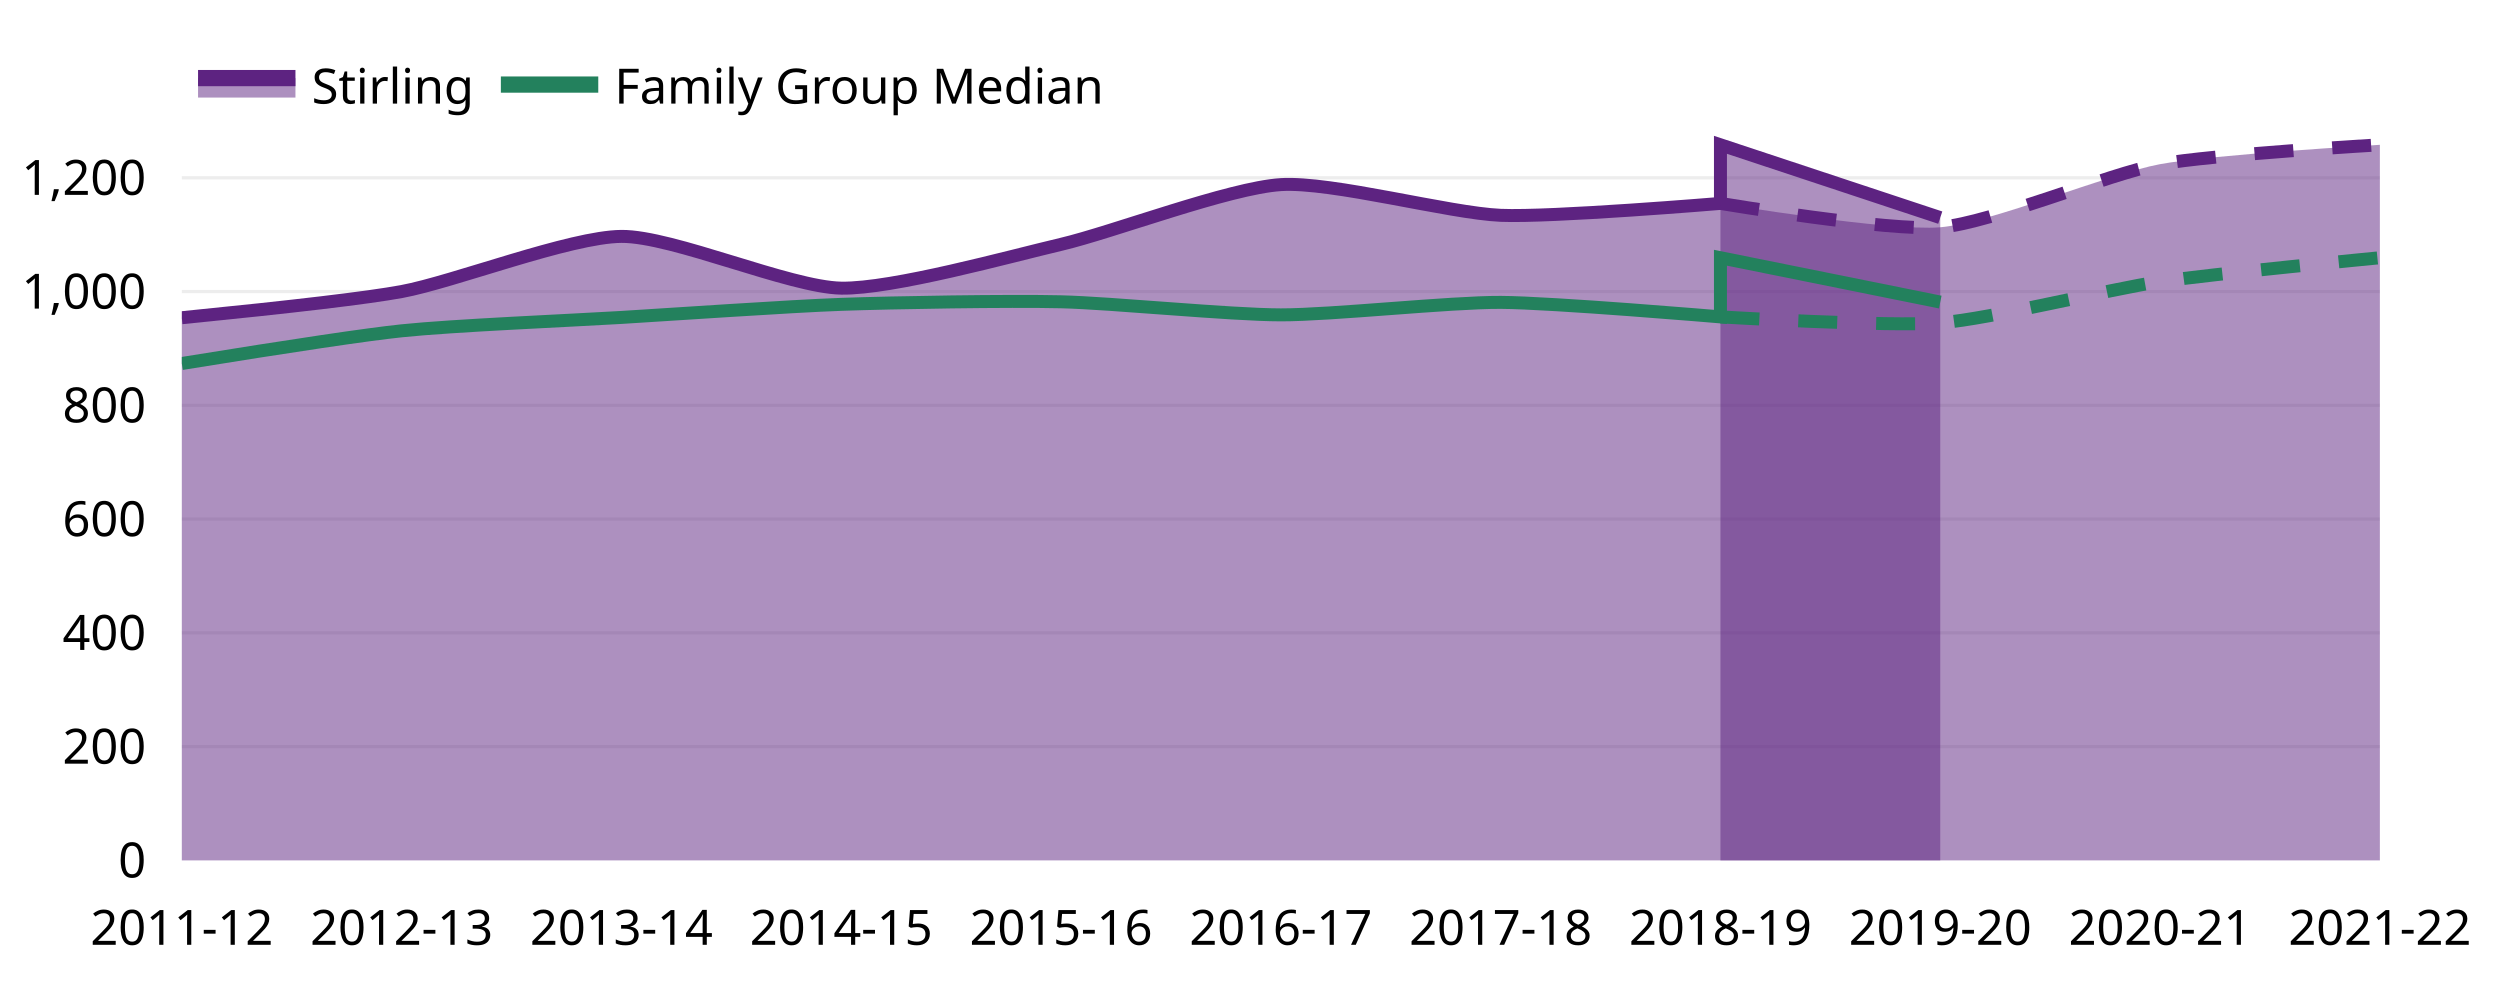
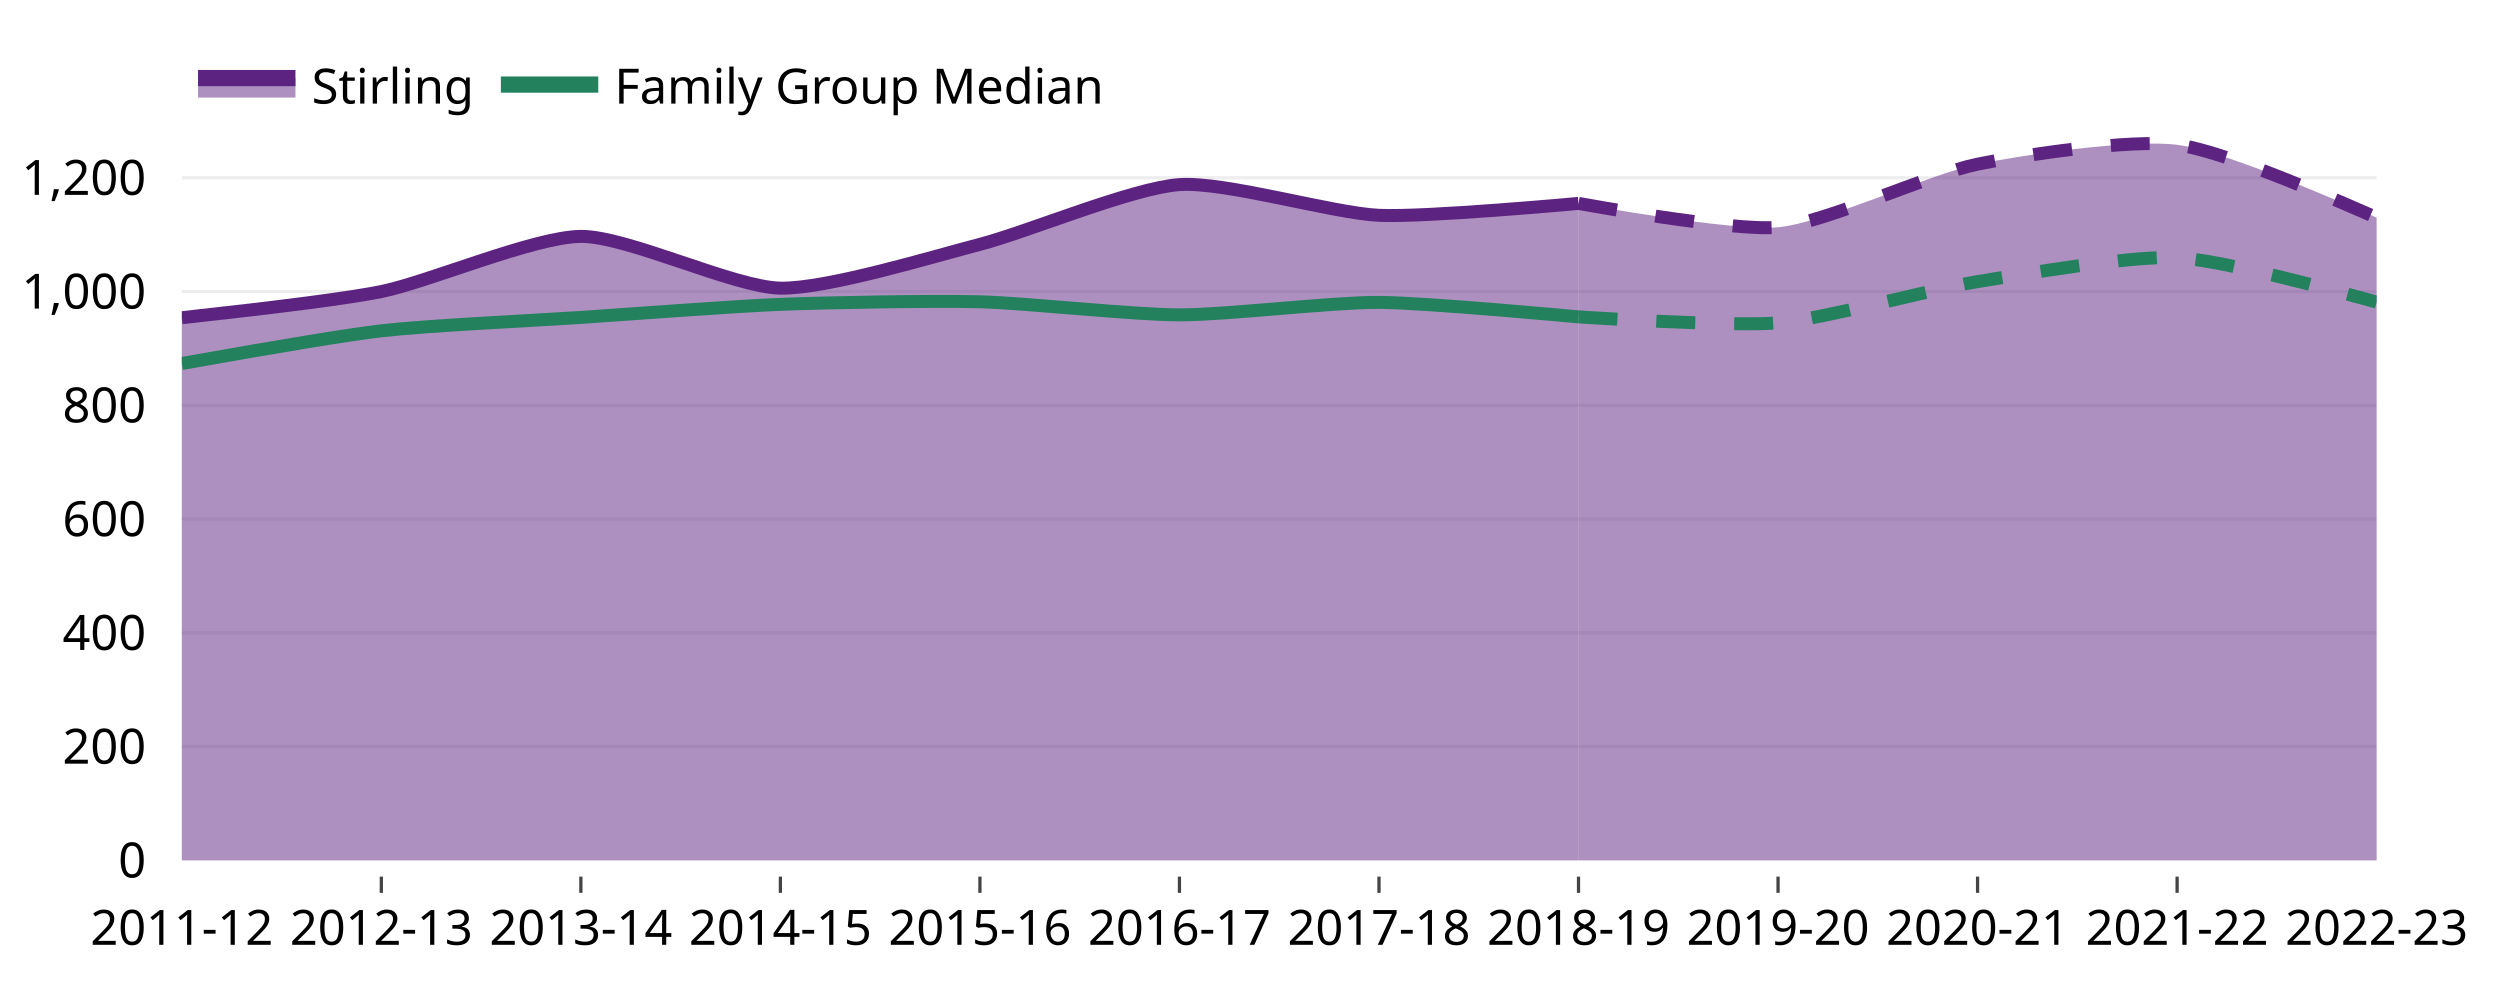
<svg xmlns="http://www.w3.org/2000/svg" class="main-svg" width="770" height="305" style="" viewBox="0 0 770 305">
  <rect x="0" y="0" width="770" height="305" style="fill: rgb(255, 255, 255); fill-opacity: 1;" />
-   <defs id="defs-94f05d">
+   <defs id="defs-eac2f2">
    <g class="clips">
-       <clipPath id="clip94f05dxyplot" class="plotclip">
-         <rect width="677" height="232" />
-       </clipPath>
-       <clipPath class="axesclip" id="clip94f05dx">
-         <rect x="56" y="0" width="677" height="305" />
-       </clipPath>
-       <clipPath class="axesclip" id="clip94f05dy">
+       <clipPath id="clipeac2f2xyplot" class="plotclip">
+         <rect width="676" height="232" />
+       </clipPath>
+       <clipPath class="axesclip" id="clipeac2f2x">
+         <rect x="56" y="0" width="676" height="305" />
+       </clipPath>
+       <clipPath class="axesclip" id="clipeac2f2y">
        <rect x="0" y="33" width="770" height="232" />
      </clipPath>
-       <clipPath class="axesclip" id="clip94f05dxy">
-         <rect x="56" y="33" width="677" height="232" />
+       <clipPath class="axesclip" id="clipeac2f2xy">
+         <rect x="56" y="33" width="676" height="232" />
      </clipPath>
    </g>
    <g class="gradients" />
    <g class="patterns" />
  </defs>
  <g class="bglayer">
-     <rect class="bg" x="46" y="23" width="697" height="252" style="fill: rgb(0, 0, 0); fill-opacity: 0; stroke-width: 0;" />
+     <rect class="bg" x="46" y="23" width="696" height="252" style="fill: rgb(0, 0, 0); fill-opacity: 0; stroke-width: 0;" />
  </g>
  <g class="layer-below">
    <g class="imagelayer" />
    <g class="shapelayer" />
  </g>
  <g class="cartesianlayer">
    <g class="subplot xy">
      <g class="layer-subplot">
        <g class="shapelayer" />
        <g class="imagelayer" />
      </g>
      <g class="minor-gridlayer">
        <g class="x" />
        <g class="y" />
      </g>
      <g class="gridlayer">
        <g class="x">
-           <path class="xgrid crisp" transform="translate(123.7,0)" d="M0,33v232" style="stroke: rgb(255, 255, 255); stroke-opacity: 1; stroke-width: 1px;" />
-           <path class="xgrid crisp" transform="translate(191.4,0)" d="M0,33v232" style="stroke: rgb(255, 255, 255); stroke-opacity: 1; stroke-width: 1px;" />
-           <path class="xgrid crisp" transform="translate(259.1,0)" d="M0,33v232" style="stroke: rgb(255, 255, 255); stroke-opacity: 1; stroke-width: 1px;" />
-           <path class="xgrid crisp" transform="translate(326.8,0)" d="M0,33v232" style="stroke: rgb(255, 255, 255); stroke-opacity: 1; stroke-width: 1px;" />
-           <path class="xgrid crisp" transform="translate(394.5,0)" d="M0,33v232" style="stroke: rgb(255, 255, 255); stroke-opacity: 1; stroke-width: 1px;" />
-           <path class="xgrid crisp" transform="translate(462.2,0)" d="M0,33v232" style="stroke: rgb(255, 255, 255); stroke-opacity: 1; stroke-width: 1px;" />
-           <path class="xgrid crisp" transform="translate(529.9,0)" d="M0,33v232" style="stroke: rgb(255, 255, 255); stroke-opacity: 1; stroke-width: 1px;" />
-           <path class="xgrid crisp" transform="translate(597.6,0)" d="M0,33v232" style="stroke: rgb(255, 255, 255); stroke-opacity: 1; stroke-width: 1px;" />
-           <path class="xgrid crisp" transform="translate(665.3,0)" d="M0,33v232" style="stroke: rgb(255, 255, 255); stroke-opacity: 1; stroke-width: 1px;" />
+           <path class="xgrid crisp" transform="translate(117.45,0)" d="M0,33v232" style="stroke: rgb(255, 255, 255); stroke-opacity: 1; stroke-width: 1px;" />
+           <path class="xgrid crisp" transform="translate(178.91,0)" d="M0,33v232" style="stroke: rgb(255, 255, 255); stroke-opacity: 1; stroke-width: 1px;" />
+           <path class="xgrid crisp" transform="translate(240.36,0)" d="M0,33v232" style="stroke: rgb(255, 255, 255); stroke-opacity: 1; stroke-width: 1px;" />
+           <path class="xgrid crisp" transform="translate(301.82,0)" d="M0,33v232" style="stroke: rgb(255, 255, 255); stroke-opacity: 1; stroke-width: 1px;" />
+           <path class="xgrid crisp" transform="translate(363.27,0)" d="M0,33v232" style="stroke: rgb(255, 255, 255); stroke-opacity: 1; stroke-width: 1px;" />
+           <path class="xgrid crisp" transform="translate(424.73,0)" d="M0,33v232" style="stroke: rgb(255, 255, 255); stroke-opacity: 1; stroke-width: 1px;" />
+           <path class="xgrid crisp" transform="translate(486.18,0)" d="M0,33v232" style="stroke: rgb(255, 255, 255); stroke-opacity: 1; stroke-width: 1px;" />
+           <path class="xgrid crisp" transform="translate(547.64,0)" d="M0,33v232" style="stroke: rgb(255, 255, 255); stroke-opacity: 1; stroke-width: 1px;" />
+           <path class="xgrid crisp" transform="translate(609.09,0)" d="M0,33v232" style="stroke: rgb(255, 255, 255); stroke-opacity: 1; stroke-width: 1px;" />
+           <path class="xgrid crisp" transform="translate(670.55,0)" d="M0,33v232" style="stroke: rgb(255, 255, 255); stroke-opacity: 1; stroke-width: 1px;" />
        </g>
        <g class="y">
-           <path class="ygrid crisp" transform="translate(0,229.96)" d="M56,0h677" style="stroke: rgb(237, 237, 237); stroke-opacity: 1; stroke-width: 1px;" />
-           <path class="ygrid crisp" transform="translate(0,194.92)" d="M56,0h677" style="stroke: rgb(237, 237, 237); stroke-opacity: 1; stroke-width: 1px;" />
-           <path class="ygrid crisp" transform="translate(0,159.88)" d="M56,0h677" style="stroke: rgb(237, 237, 237); stroke-opacity: 1; stroke-width: 1px;" />
-           <path class="ygrid crisp" transform="translate(0,124.84)" d="M56,0h677" style="stroke: rgb(237, 237, 237); stroke-opacity: 1; stroke-width: 1px;" />
-           <path class="ygrid crisp" transform="translate(0,89.8)" d="M56,0h677" style="stroke: rgb(237, 237, 237); stroke-opacity: 1; stroke-width: 1px;" />
-           <path class="ygrid crisp" transform="translate(0,54.76)" d="M56,0h677" style="stroke: rgb(237, 237, 237); stroke-opacity: 1; stroke-width: 1px;" />
+           <path class="ygrid crisp" transform="translate(0,229.96)" d="M56,0h676" style="stroke: rgb(237, 237, 237); stroke-opacity: 1; stroke-width: 1px;" />
+           <path class="ygrid crisp" transform="translate(0,194.92)" d="M56,0h676" style="stroke: rgb(237, 237, 237); stroke-opacity: 1; stroke-width: 1px;" />
+           <path class="ygrid crisp" transform="translate(0,159.88)" d="M56,0h676" style="stroke: rgb(237, 237, 237); stroke-opacity: 1; stroke-width: 1px;" />
+           <path class="ygrid crisp" transform="translate(0,124.84)" d="M56,0h676" style="stroke: rgb(237, 237, 237); stroke-opacity: 1; stroke-width: 1px;" />
+           <path class="ygrid crisp" transform="translate(0,89.8)" d="M56,0h676" style="stroke: rgb(237, 237, 237); stroke-opacity: 1; stroke-width: 1px;" />
+           <path class="ygrid crisp" transform="translate(0,54.76)" d="M56,0h676" style="stroke: rgb(237, 237, 237); stroke-opacity: 1; stroke-width: 1px;" />
        </g>
      </g>
      <g class="zerolinelayer">
-         <path class="yzl zl crisp" transform="translate(0,265)" d="M56,0h677" style="stroke: rgb(255, 255, 255); stroke-opacity: 1; stroke-width: 2px;" />
+         <path class="yzl zl crisp" transform="translate(0,265)" d="M56,0h676" style="stroke: rgb(255, 255, 255); stroke-opacity: 1; stroke-width: 2px;" />
      </g>
      <path class="xlines-below" />
      <path class="ylines-below" />
      <g class="overlines-below" />
      <g class="xaxislayer-below" />
      <g class="yaxislayer-below" />
      <g class="overaxes-below" />
-       <g class="plot" transform="translate(56,33)" clip-path="url(#clip94f05dxyplot)">
+       <g class="plot" transform="translate(56,33)" clip-path="url(#clipeac2f2xyplot)">
        <g class="scatterlayer mlayer">
-           <g class="trace scatter trace40655d" style="stroke-miterlimit: 2;">
+           <g class="trace scatter traced63dd5" style="stroke-miterlimit: 2;">
            <g class="fills">
              <g>
-                 <path class="js-fill" d="M541.6,232L0,232L0,64.86Q52,59.69 67.7,56.8C83.59,53.87 119.59,39.93 135.4,39.81C151.18,39.69 187.27,55.48 203.1,55.75C218.87,56.02 255.07,45.96 270.8,42.26C286.66,38.53 322.6,24.87 338.5,23.86C354.2,22.87 390.37,32.65 406.2,33.32C421.96,33.99 473.9,29.65 473.9,29.65C473.9,29.65 473.9,29.65 473.9,29.65C473.9,29.65 473.9,11.6 473.9,11.6C473.9,11.6 473.9,11.6 473.9,11.6Q473.9,11.6 541.6,34.03" style="fill: rgb(93, 35, 129); fill-opacity: 0.5; stroke-width: 0;" />
-               </g>
-             </g>
-             <g class="errorbars" />
-             <g class="lines">
-               <path class="js-line" d="M0,64.86Q52,59.69 67.7,56.8C83.59,53.87 119.59,39.93 135.4,39.81C151.18,39.69 187.27,55.48 203.1,55.75C218.87,56.02 255.07,45.96 270.8,42.26C286.66,38.53 322.6,24.87 338.5,23.86C354.2,22.87 390.37,32.65 406.2,33.32C421.96,33.99 473.9,29.65 473.9,29.65C473.9,29.65 473.9,29.65 473.9,29.65C473.9,29.65 473.9,11.6 473.9,11.6C473.9,11.6 473.9,11.6 473.9,11.6Q473.9,11.6 541.6,34.03" style="vector-effect: none; fill: none; stroke: rgb(93, 35, 129); stroke-opacity: 1; stroke-width: 4px; opacity: 1;" />
-             </g>
-             <g class="points" />
-             <g class="text" />
-           </g>
-           <g class="trace scatter trace00b0ec" style="stroke-miterlimit: 2;">
+                 <path class="js-fill" d="M430.18,232L0,232L0,64.86Q47.21,59.69 61.45,56.8C75.89,53.87 108.55,39.92 122.91,39.81C137.23,39.7 169.99,55.48 184.36,55.75C198.67,56.02 231.55,45.96 245.82,42.26C260.23,38.53 292.82,24.86 307.27,23.86C321.5,22.88 354.35,32.65 368.73,33.32C383.03,33.99 430.18,29.65 430.18,29.65Q430.18,29.65 430.18,29.65" style="fill: rgb(93, 35, 129); fill-opacity: 0.5; stroke-width: 0;" />
+               </g>
+             </g>
+             <g class="errorbars" />
+             <g class="lines">
+               <path class="js-line" d="M0,64.86Q47.21,59.69 61.45,56.8C75.89,53.87 108.55,39.92 122.91,39.81C137.23,39.7 169.99,55.48 184.36,55.75C198.67,56.02 231.55,45.96 245.82,42.26C260.23,38.53 292.82,24.86 307.27,23.86C321.5,22.88 354.35,32.65 368.73,33.32C383.03,33.99 430.18,29.65 430.18,29.65Q430.18,29.65 430.18,29.65" style="vector-effect: none; fill: none; stroke: rgb(93, 35, 129); stroke-opacity: 1; stroke-width: 4px; opacity: 1;" />
+             </g>
+             <g class="points" />
+             <g class="text" />
+           </g>
+           <g class="trace scatter tracec70de4" style="stroke-miterlimit: 2;">
            <g class="fills">
              <g>
-                 <path class="js-fill" d="M677,232L473.9,232L473.9,29.65Q473.9,29.65 473.9,29.65C473.9,29.65 525.93,38.35 541.6,37C557.53,35.63 593.36,20.52 609.3,17.56C624.96,14.65 677,11.6 677,11.6Q677,11.6 677,11.6" style="fill: rgb(93, 35, 129); fill-opacity: 0.5; stroke-width: 0;" />
-               </g>
-             </g>
-             <g class="errorbars" />
-             <g class="lines">
-               <path class="js-line" d="M473.9,29.65Q473.9,29.65 473.9,29.65C473.9,29.65 525.93,38.35 541.6,37C557.53,35.63 593.36,20.52 609.3,17.56C624.96,14.65 677,11.6 677,11.6Q677,11.6 677,11.6" style="vector-effect: none; fill: none; stroke: rgb(93, 35, 129); stroke-opacity: 1; stroke-dasharray: 12px, 12px; stroke-width: 4px; opacity: 1;" />
-             </g>
-             <g class="points" />
-             <g class="text" />
-           </g>
-           <g class="trace scatter tracea9262a" style="stroke-miterlimit: 2; opacity: 1;">
+                 <path class="js-fill" d="M676,232L430.18,232L430.18,29.65Q430.18,29.65 430.18,29.65C430.18,29.65 477.44,38.33 491.64,37C506.13,35.64 538.59,20.52 553.09,17.56C567.28,14.66 600.41,9.8 614.55,11.6Q629.1,13.45 676,34.03" style="fill: rgb(93, 35, 129); fill-opacity: 0.5; stroke-width: 0;" />
+               </g>
+             </g>
+             <g class="errorbars" />
+             <g class="lines">
+               <path class="js-line" d="M430.18,29.65Q430.18,29.65 430.18,29.65C430.18,29.65 477.44,38.33 491.64,37C506.13,35.64 538.59,20.52 553.09,17.56C567.28,14.66 600.41,9.8 614.55,11.6Q629.1,13.45 676,34.03" style="vector-effect: none; fill: none; stroke: rgb(93, 35, 129); stroke-opacity: 1; stroke-dasharray: 12px, 12px; stroke-width: 4px; opacity: 1;" />
+             </g>
+             <g class="points" />
+             <g class="text" />
+           </g>
+           <g class="trace scatter trace568fdd" style="stroke-miterlimit: 2; opacity: 1;">
            <g class="fills" />
            <g class="errorbars" />
            <g class="lines">
-               <path class="js-line" d="M0,78.96Q51.87,70.55 67.7,68.89C83.46,67.24 119.6,65.72 135.4,64.77C151.2,63.82 187.3,61.3 203.1,60.74C218.89,60.18 255.01,59.57 270.8,59.95C286.6,60.33 322.7,63.96 338.5,63.98C354.3,64 390.41,60.06 406.2,60.13C422,60.2 473.9,64.6 473.9,64.6C473.9,64.6 473.9,64.6 473.9,64.6C473.9,64.6 473.9,46.38 473.9,46.38C473.9,46.38 473.9,46.38 473.9,46.38Q473.9,46.38 541.6,60.04" style="vector-effect: none; fill: none; stroke: rgb(35, 129, 93); stroke-opacity: 1; stroke-width: 4px; opacity: 1;" />
-             </g>
-             <g class="points" />
-             <g class="text" />
-           </g>
-           <g class="trace scatter trace056603" style="stroke-miterlimit: 2; opacity: 1;">
+               <path class="js-line" d="M0,78.96Q47.07,70.55 61.45,68.89C75.75,67.24 108.57,65.72 122.91,64.77C137.25,63.82 170.01,61.3 184.36,60.74C198.69,60.18 231.49,59.57 245.82,59.95C260.17,60.33 292.93,63.96 307.27,63.98C321.61,64 354.39,60.06 368.73,60.13C383.07,60.2 430.18,64.6 430.18,64.6Q430.18,64.6 430.18,64.6" style="vector-effect: none; fill: none; stroke: rgb(35, 129, 93); stroke-opacity: 1; stroke-width: 4px; opacity: 1;" />
+             </g>
+             <g class="points" />
+             <g class="text" />
+           </g>
+           <g class="trace scatter traceb2076e" style="stroke-miterlimit: 2; opacity: 1;">
            <g class="fills" />
            <g class="errorbars" />
            <g class="lines">
-               <path class="js-line" d="M473.9,64.6Q473.9,64.6 473.9,64.6C473.9,64.6 525.87,67.69 541.6,66.44C557.46,65.18 593.46,56.08 609.3,53.74C625.05,51.41 677,46.38 677,46.38Q677,46.38 677,46.38" style="vector-effect: none; fill: none; stroke: rgb(35, 129, 93); stroke-opacity: 1; stroke-dasharray: 12px, 12px; stroke-width: 4px; opacity: 1;" />
+               <path class="js-line" d="M430.18,64.6Q430.18,64.6 430.18,64.6C430.18,64.6 477.37,67.68 491.64,66.44C506.05,65.18 538.7,56.08 553.09,53.74C567.38,51.41 600.27,45.67 614.55,46.38Q628.95,47.1 676,60.04" style="vector-effect: none; fill: none; stroke: rgb(35, 129, 93); stroke-opacity: 1; stroke-dasharray: 12px, 12px; stroke-width: 4px; opacity: 1;" />
            </g>
            <g class="points" />
            <g class="text" />
          </g>
        </g>
      </g>
      <g class="overplot" />
-       <path class="xlines-above crisp" d="M0,0" style="fill: none;" />
+       <path class="xlines-above crisp" d="" style="fill: none; stroke-width: 1px; stroke: rgb(0, 0, 0); stroke-opacity: 0;" />
      <path class="ylines-above crisp" d="M0,0" style="fill: none;" />
      <g class="overlines-above" />
      <g class="xaxislayer-above">
+         <path class="xtick ticks crisp" d="M0,275v-5" transform="translate(117.45,0)" style="stroke: rgb(68, 68, 68); stroke-opacity: 1; stroke-width: 1px;" />
+         <path class="xtick ticks crisp" d="M0,275v-5" transform="translate(178.91,0)" style="stroke: rgb(68, 68, 68); stroke-opacity: 1; stroke-width: 1px;" />
+         <path class="xtick ticks crisp" d="M0,275v-5" transform="translate(240.36,0)" style="stroke: rgb(68, 68, 68); stroke-opacity: 1; stroke-width: 1px;" />
+         <path class="xtick ticks crisp" d="M0,275v-5" transform="translate(301.82,0)" style="stroke: rgb(68, 68, 68); stroke-opacity: 1; stroke-width: 1px;" />
+         <path class="xtick ticks crisp" d="M0,275v-5" transform="translate(363.27,0)" style="stroke: rgb(68, 68, 68); stroke-opacity: 1; stroke-width: 1px;" />
+         <path class="xtick ticks crisp" d="M0,275v-5" transform="translate(424.73,0)" style="stroke: rgb(68, 68, 68); stroke-opacity: 1; stroke-width: 1px;" />
+         <path class="xtick ticks crisp" d="M0,275v-5" transform="translate(486.18,0)" style="stroke: rgb(68, 68, 68); stroke-opacity: 1; stroke-width: 1px;" />
+         <path class="xtick ticks crisp" d="M0,275v-5" transform="translate(547.64,0)" style="stroke: rgb(68, 68, 68); stroke-opacity: 1; stroke-width: 1px;" />
+         <path class="xtick ticks crisp" d="M0,275v-5" transform="translate(609.09,0)" style="stroke: rgb(68, 68, 68); stroke-opacity: 1; stroke-width: 1px;" />
+         <path class="xtick ticks crisp" d="M0,275v-5" transform="translate(670.55,0)" style="stroke: rgb(68, 68, 68); stroke-opacity: 1; stroke-width: 1px;" />
        <g class="xtick">
          <text text-anchor="middle" x="0" y="291" transform="translate(56,0)" style="font-family: 'Segoe UI Semibold'; font-size: 15px; fill: rgb(0, 0, 0); fill-opacity: 1; white-space: pre; opacity: 1;">2011-12</text>
        </g>
        <g class="xtick">
-           <text text-anchor="middle" x="0" y="291" transform="translate(123.7,0)" style="font-family: 'Segoe UI Semibold'; font-size: 15px; fill: rgb(0, 0, 0); fill-opacity: 1; white-space: pre; opacity: 1;">2012-13</text>
-         </g>
-         <g class="xtick">
-           <text text-anchor="middle" x="0" y="291" transform="translate(191.4,0)" style="font-family: 'Segoe UI Semibold'; font-size: 15px; fill: rgb(0, 0, 0); fill-opacity: 1; white-space: pre; opacity: 1;">2013-14</text>
-         </g>
-         <g class="xtick">
-           <text text-anchor="middle" x="0" y="291" transform="translate(259.1,0)" style="font-family: 'Segoe UI Semibold'; font-size: 15px; fill: rgb(0, 0, 0); fill-opacity: 1; white-space: pre; opacity: 1;">2014-15</text>
-         </g>
-         <g class="xtick">
-           <text text-anchor="middle" x="0" y="291" transform="translate(326.8,0)" style="font-family: 'Segoe UI Semibold'; font-size: 15px; fill: rgb(0, 0, 0); fill-opacity: 1; white-space: pre; opacity: 1;">2015-16</text>
-         </g>
-         <g class="xtick">
-           <text text-anchor="middle" x="0" y="291" transform="translate(394.5,0)" style="font-family: 'Segoe UI Semibold'; font-size: 15px; fill: rgb(0, 0, 0); fill-opacity: 1; white-space: pre; opacity: 1;">2016-17</text>
-         </g>
-         <g class="xtick">
-           <text text-anchor="middle" x="0" y="291" transform="translate(462.2,0)" style="font-family: 'Segoe UI Semibold'; font-size: 15px; fill: rgb(0, 0, 0); fill-opacity: 1; white-space: pre; opacity: 1;">2017-18</text>
-         </g>
-         <g class="xtick">
-           <text text-anchor="middle" x="0" y="291" transform="translate(529.9,0)" style="font-family: 'Segoe UI Semibold'; font-size: 15px; fill: rgb(0, 0, 0); fill-opacity: 1; white-space: pre; opacity: 1;">2018-19</text>
-         </g>
-         <g class="xtick">
-           <text text-anchor="middle" x="0" y="291" transform="translate(597.6,0)" style="font-family: 'Segoe UI Semibold'; font-size: 15px; fill: rgb(0, 0, 0); fill-opacity: 1; white-space: pre; opacity: 1;">2019-20</text>
-         </g>
-         <g class="xtick">
-           <text text-anchor="middle" x="0" y="291" transform="translate(665.3,0)" style="font-family: 'Segoe UI Semibold'; font-size: 15px; fill: rgb(0, 0, 0); fill-opacity: 1; white-space: pre; opacity: 1;">2020-21</text>
-         </g>
-         <g class="xtick">
-           <text text-anchor="middle" x="0" y="291" transform="translate(733,0)" style="font-family: 'Segoe UI Semibold'; font-size: 15px; fill: rgb(0, 0, 0); fill-opacity: 1; white-space: pre; opacity: 1;">2021-22</text>
+           <text text-anchor="middle" x="0" y="291" transform="translate(117.45,0)" style="font-family: 'Segoe UI Semibold'; font-size: 15px; fill: rgb(0, 0, 0); fill-opacity: 1; white-space: pre; opacity: 1;">2012-13</text>
+         </g>
+         <g class="xtick">
+           <text text-anchor="middle" x="0" y="291" transform="translate(178.91,0)" style="font-family: 'Segoe UI Semibold'; font-size: 15px; fill: rgb(0, 0, 0); fill-opacity: 1; white-space: pre; opacity: 1;">2013-14</text>
+         </g>
+         <g class="xtick">
+           <text text-anchor="middle" x="0" y="291" transform="translate(240.36,0)" style="font-family: 'Segoe UI Semibold'; font-size: 15px; fill: rgb(0, 0, 0); fill-opacity: 1; white-space: pre; opacity: 1;">2014-15</text>
+         </g>
+         <g class="xtick">
+           <text text-anchor="middle" x="0" y="291" transform="translate(301.82,0)" style="font-family: 'Segoe UI Semibold'; font-size: 15px; fill: rgb(0, 0, 0); fill-opacity: 1; white-space: pre; opacity: 1;">2015-16</text>
+         </g>
+         <g class="xtick">
+           <text text-anchor="middle" x="0" y="291" transform="translate(363.27,0)" style="font-family: 'Segoe UI Semibold'; font-size: 15px; fill: rgb(0, 0, 0); fill-opacity: 1; white-space: pre; opacity: 1;">2016-17</text>
+         </g>
+         <g class="xtick">
+           <text text-anchor="middle" x="0" y="291" transform="translate(424.73,0)" style="font-family: 'Segoe UI Semibold'; font-size: 15px; fill: rgb(0, 0, 0); fill-opacity: 1; white-space: pre; opacity: 1;">2017-18</text>
+         </g>
+         <g class="xtick">
+           <text text-anchor="middle" x="0" y="291" transform="translate(486.18,0)" style="font-family: 'Segoe UI Semibold'; font-size: 15px; fill: rgb(0, 0, 0); fill-opacity: 1; white-space: pre; opacity: 1;">2018-19</text>
+         </g>
+         <g class="xtick">
+           <text text-anchor="middle" x="0" y="291" transform="translate(547.64,0)" style="font-family: 'Segoe UI Semibold'; font-size: 15px; fill: rgb(0, 0, 0); fill-opacity: 1; white-space: pre; opacity: 1;">2019-20</text>
+         </g>
+         <g class="xtick">
+           <text text-anchor="middle" x="0" y="291" transform="translate(609.09,0)" style="font-family: 'Segoe UI Semibold'; font-size: 15px; fill: rgb(0, 0, 0); fill-opacity: 1; white-space: pre; opacity: 1;">2020-21</text>
+         </g>
+         <g class="xtick">
+           <text text-anchor="middle" x="0" y="291" transform="translate(670.55,0)" style="font-family: 'Segoe UI Semibold'; font-size: 15px; fill: rgb(0, 0, 0); fill-opacity: 1; white-space: pre; opacity: 1;">2021-22</text>
+         </g>
+         <g class="xtick">
+           <text text-anchor="middle" x="0" y="291" transform="translate(732,0)" style="font-family: 'Segoe UI Semibold'; font-size: 15px; fill: rgb(0, 0, 0); fill-opacity: 1; white-space: pre; opacity: 1;">2022-23</text>
        </g>
      </g>
      <g class="yaxislayer-above">
        <g class="ytick">
          <text text-anchor="end" x="45" y="5.25" transform="translate(0,265)" style="font-family: 'Segoe UI Semibold'; font-size: 15px; fill: rgb(0, 0, 0); fill-opacity: 1; white-space: pre; opacity: 1;">0</text>
        </g>
        <g class="ytick">
          <text text-anchor="end" x="45" y="5.25" style="font-family: 'Segoe UI Semibold'; font-size: 15px; fill: rgb(0, 0, 0); fill-opacity: 1; white-space: pre; opacity: 1;" transform="translate(0,229.96)">200</text>
        </g>
        <g class="ytick">
          <text text-anchor="end" x="45" y="5.25" style="font-family: 'Segoe UI Semibold'; font-size: 15px; fill: rgb(0, 0, 0); fill-opacity: 1; white-space: pre; opacity: 1;" transform="translate(0,194.92)">400</text>
        </g>
        <g class="ytick">
          <text text-anchor="end" x="45" y="5.25" style="font-family: 'Segoe UI Semibold'; font-size: 15px; fill: rgb(0, 0, 0); fill-opacity: 1; white-space: pre; opacity: 1;" transform="translate(0,159.88)">600</text>
        </g>
        <g class="ytick">
          <text text-anchor="end" x="45" y="5.25" style="font-family: 'Segoe UI Semibold'; font-size: 15px; fill: rgb(0, 0, 0); fill-opacity: 1; white-space: pre; opacity: 1;" transform="translate(0,124.84)">800</text>
        </g>
        <g class="ytick">
          <text text-anchor="end" x="45" y="5.25" style="font-family: 'Segoe UI Semibold'; font-size: 15px; fill: rgb(0, 0, 0); fill-opacity: 1; white-space: pre; opacity: 1;" transform="translate(0,89.8)">1,000</text>
        </g>
        <g class="ytick">
          <text text-anchor="end" x="45" y="5.25" style="font-family: 'Segoe UI Semibold'; font-size: 15px; fill: rgb(0, 0, 0); fill-opacity: 1; white-space: pre; opacity: 1;" transform="translate(0,54.76)">1,200</text>
        </g>
      </g>
      <g class="overaxes-above" />
    </g>
  </g>
  <g class="polarlayer" />
  <g class="smithlayer" />
  <g class="ternarylayer" />
  <g class="geolayer" />
  <g class="funnelarealayer" />
  <g class="pielayer" />
  <g class="iciclelayer" />
  <g class="treemaplayer" />
  <g class="sunburstlayer" />
  <g class="glimages" />
-   <defs id="topdefs-94f05d">
+   <defs id="topdefs-eac2f2">
    <g class="clips" />
-     <clipPath id="legend94f05d">
+     <clipPath id="legendeac2f2">
      <rect width="285" height="33" x="0" y="0" />
    </clipPath>
  </defs>
  <g class="layer-above">
    <g class="imagelayer" />
    <g class="shapelayer" />
  </g>
  <g class="infolayer">
    <g class="legend" pointer-events="all" transform="translate(56,9.8)">
      <rect class="bg" shape-rendering="crispEdges" width="285" height="33" x="0" y="0" style="stroke: rgb(68, 68, 68); stroke-opacity: 1; fill: rgb(0, 0, 0); fill-opacity: 0; stroke-width: 0px;" />
-       <g class="scrollbox" transform="" clip-path="url(#legend94f05d)">
+       <g class="scrollbox" transform="" clip-path="url(#legendeac2f2)">
        <g class="groups">
          <g class="traces" transform="translate(0,16.25)" style="opacity: 1;">
            <text class="legendtext" text-anchor="start" x="40" y="5.85" style="font-family: 'Segoe UI Semibold'; font-size: 15px; fill: rgb(0, 0, 0); fill-opacity: 1; white-space: pre;">Stirling</text>
            <g class="layers">
              <g class="legendfill">
                <path class="js-fill" d="M5,-2h30v6h-30z" style="stroke-width: 0; fill: rgb(93, 35, 129); fill-opacity: 0.5;" />
              </g>
              <g class="legendlines">
                <path class="js-line" d="M5,-2h30" style="fill: none; stroke: rgb(93, 35, 129); stroke-opacity: 1; stroke-width: 5px;" />
              </g>
              <g class="legendsymbols">
                <g class="legendpoints" />
              </g>
            </g>
            <rect class="legendtoggle" x="0" y="-11.25" width="90.766" height="22.5" style="fill: rgb(0, 0, 0); fill-opacity: 0;" />
          </g>
          <g class="traces" transform="translate(93.26562,16.25)" style="opacity: 1;">
            <text class="legendtext" text-anchor="start" x="40" y="5.85" style="font-family: 'Segoe UI Semibold'; font-size: 15px; fill: rgb(0, 0, 0); fill-opacity: 1; white-space: pre;">Family Group Median</text>
            <g class="layers" style="opacity: 1;">
              <g class="legendfill" />
              <g class="legendlines">
                <path class="js-line" d="M5,0h30" style="fill: none; stroke: rgb(35, 129, 93); stroke-opacity: 1; stroke-width: 5px;" />
              </g>
              <g class="legendsymbols">
                <g class="legendpoints" />
              </g>
            </g>
            <rect class="legendtoggle" x="0" y="-11.25" width="188.609" height="22.5" style="fill: rgb(0, 0, 0); fill-opacity: 0;" />
          </g>
        </g>
      </g>
      <rect class="scrollbar" rx="20" ry="3" width="0" height="0" x="0" y="0" style="fill: rgb(128, 139, 164); fill-opacity: 1;" />
    </g>
    <g class="g-gtitle" />
    <g class="g-xtitle" />
    <g class="g-ytitle" />
  </g>
</svg>
